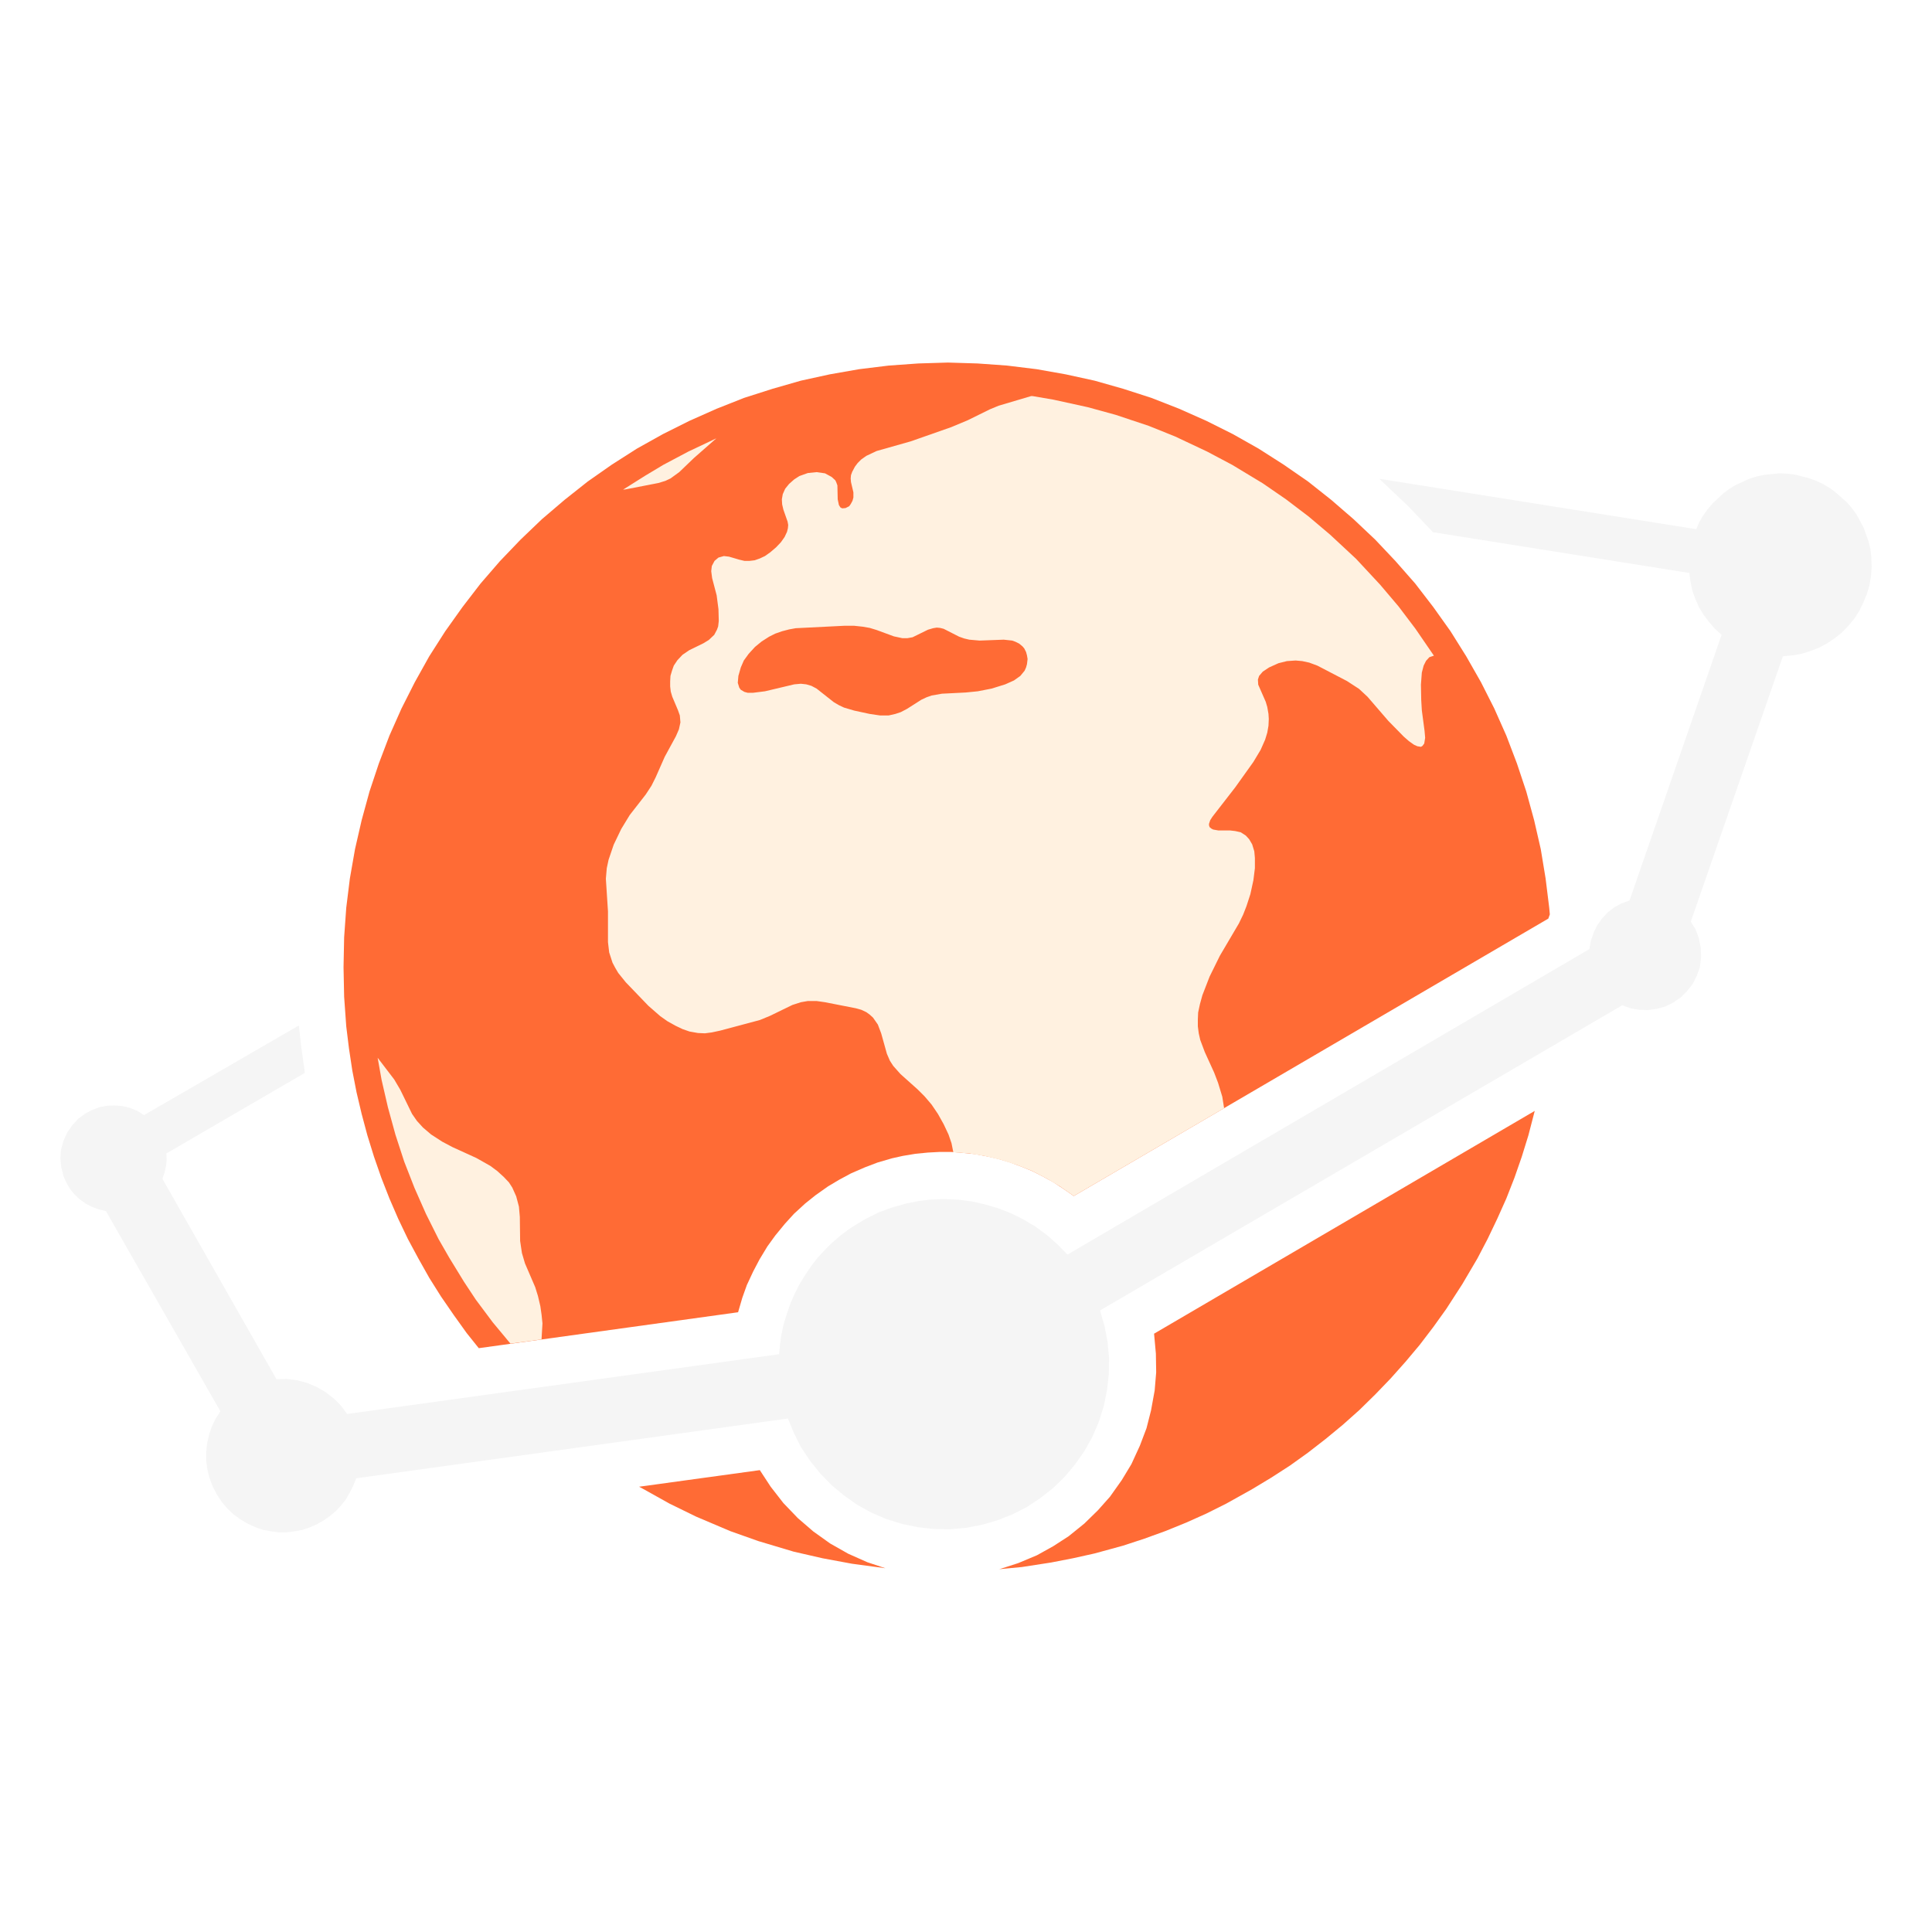
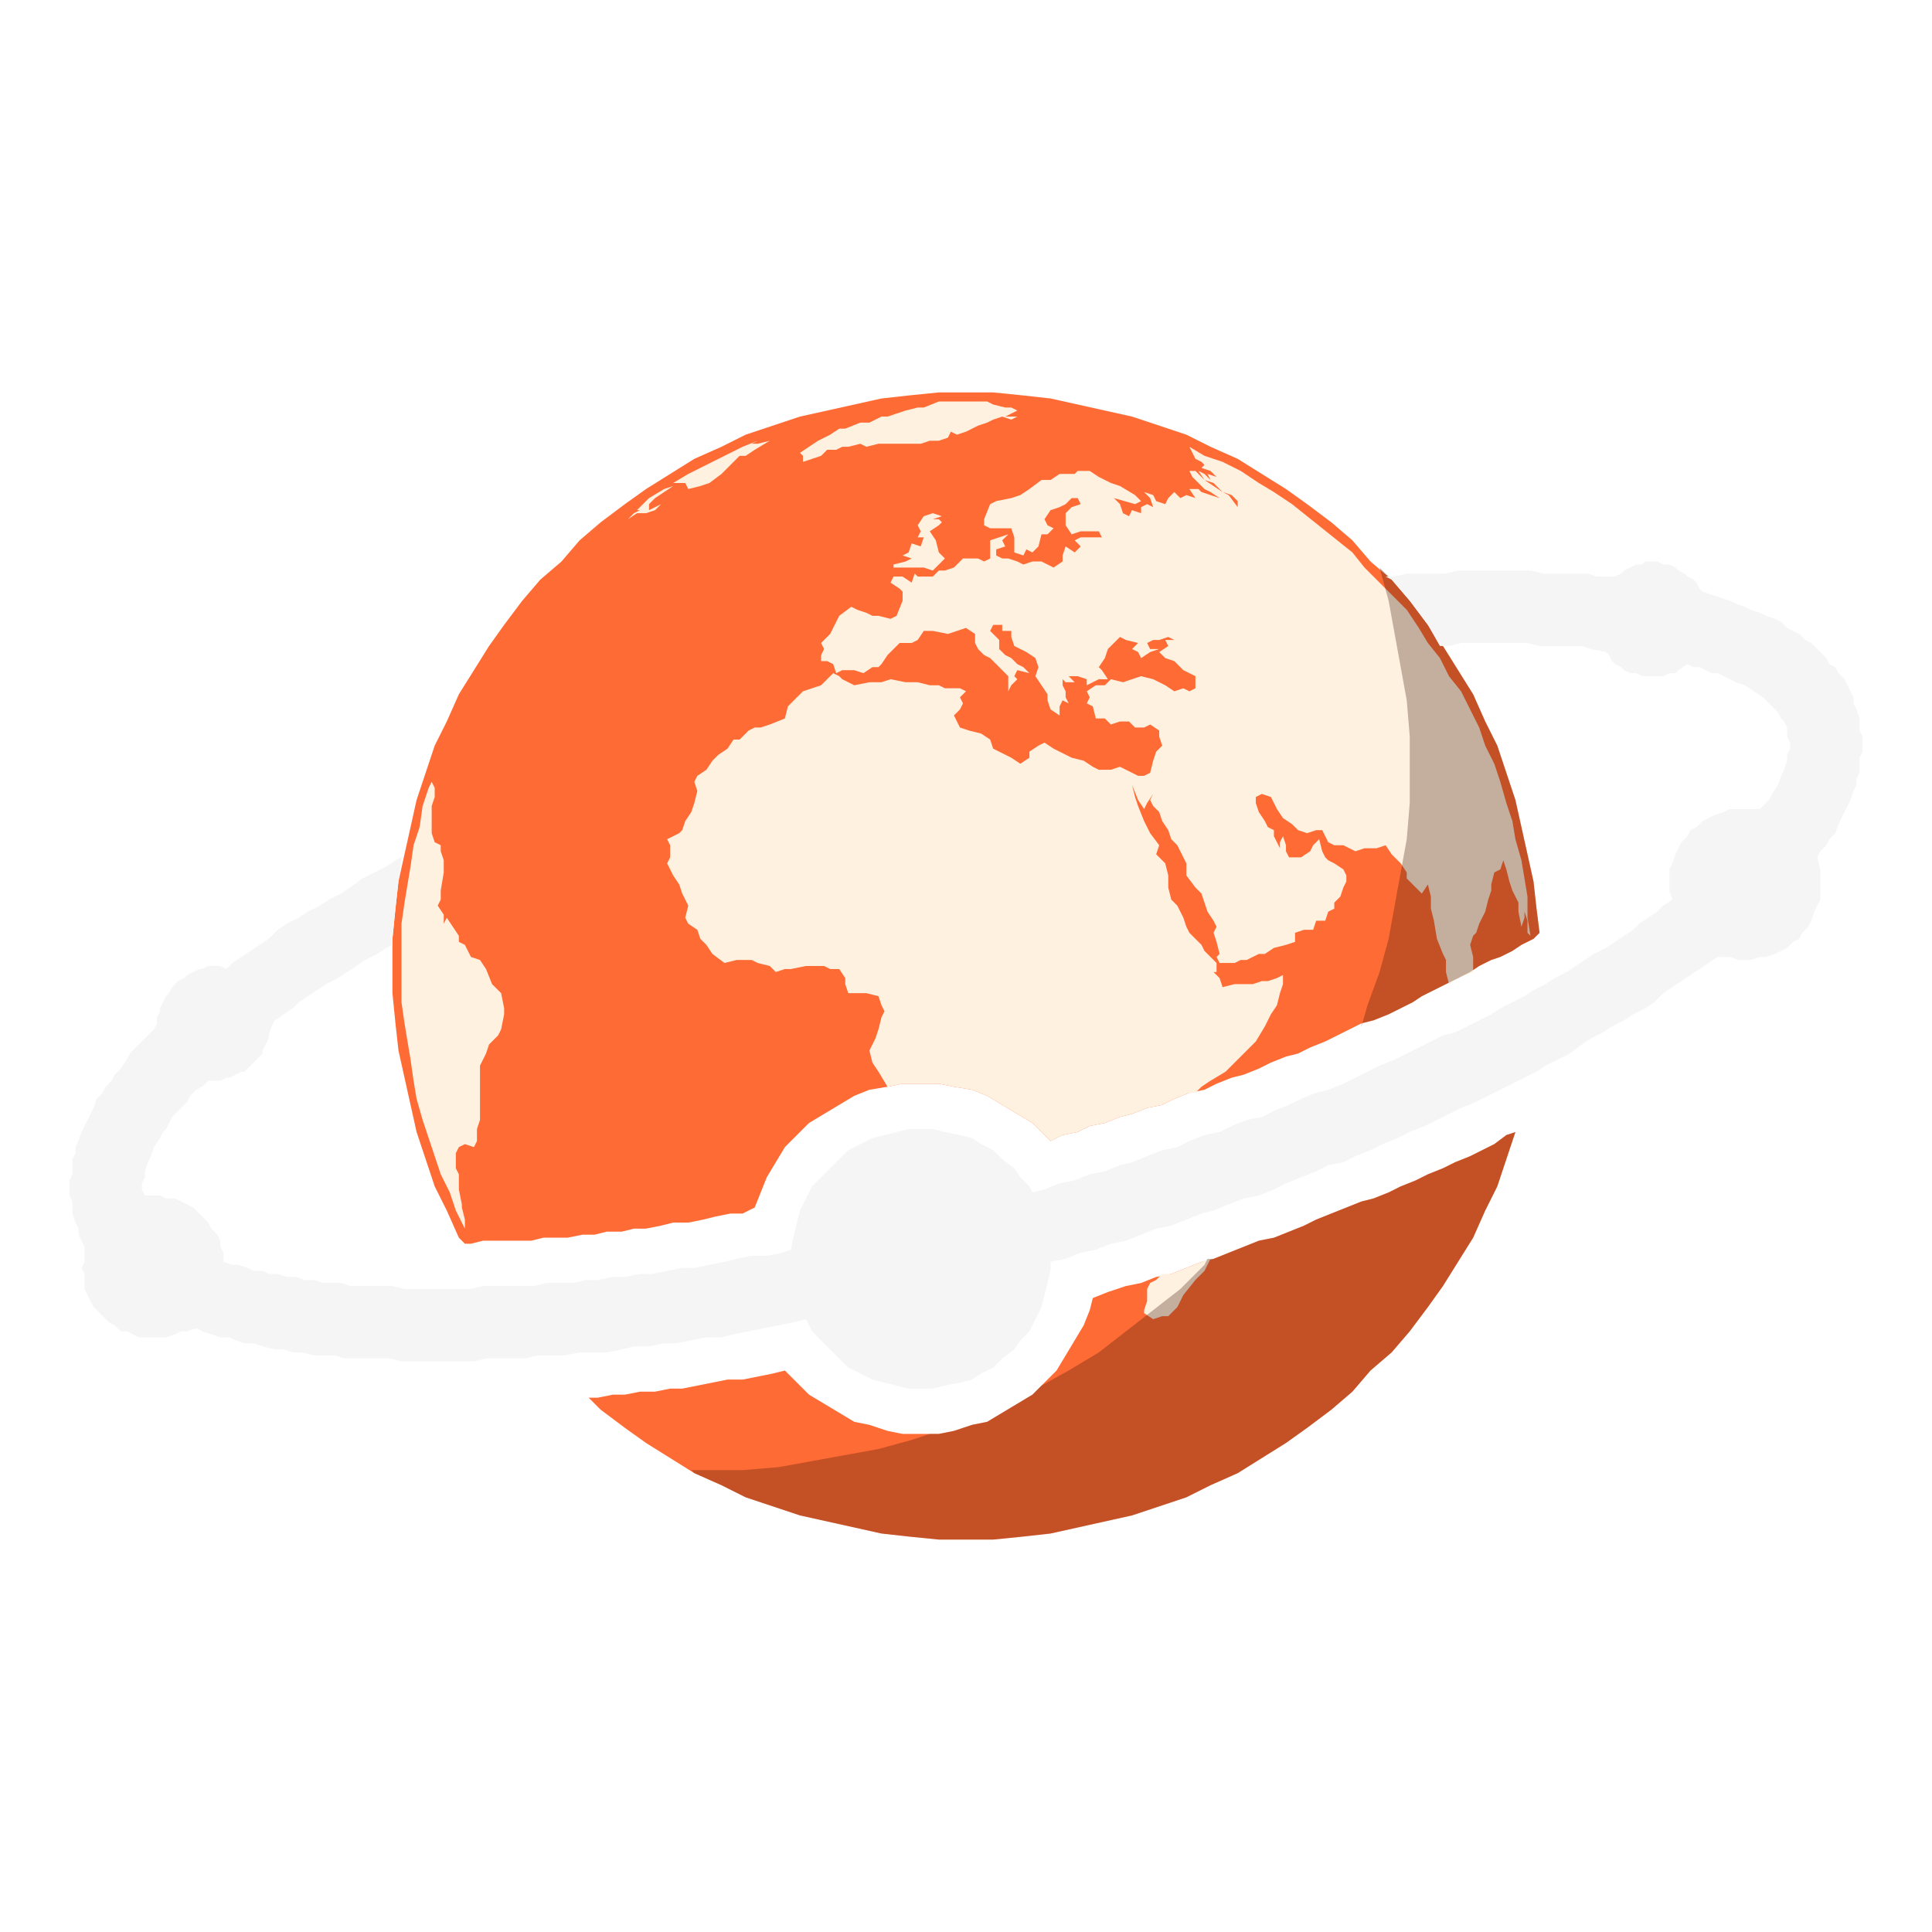
<svg xmlns="http://www.w3.org/2000/svg" viewBox="0 0 64 64" width="120" height="120">
-   <path fill="#ff6b35" fill-rule="evenodd" d="M51.32 30.07L51.20 29.10L51.04 28.13L50.82 27.17L50.56 26.22L50.25 25.29L49.90 24.37L49.50 23.47L49.06 22.60L48.57 21.74L48.05 20.91L47.48 20.11L46.88 19.33L46.23 18.59L45.56 17.88L44.84 17.20L44.10 16.56L43.33 15.95L42.52 15.39L41.69 14.86L40.84 14.38L39.96 13.94L39.06 13.54L38.14 13.18L37.21 12.88L36.26 12.61L35.30 12.40L34.34 12.23L33.36 12.11L32.38 12.04L31.40 12.01L30.42 12.04L29.44 12.11L28.46 12.23L27.49 12.40L26.53 12.61L25.59 12.88L24.65 13.18L23.74 13.54L22.84 13.94L21.96 14.38L21.10 14.86L20.27 15.39L19.47 15.95L18.70 16.56L17.95 17.20L17.24 17.88L16.56 18.59L15.92 19.33L15.32 20.11L14.75 20.91L14.22 21.74L13.74 22.60L13.30 23.47L12.90 24.37L12.55 25.29L12.24 26.22L11.98 27.17L11.76 28.13L11.59 29.10L11.47 30.07L11.40 31.05L11.38 32.04L11.40 33.02L11.47 34.00L11.56 34.73L11.67 35.46L11.81 36.18L11.98 36.90L12.17 37.61L12.39 38.32L12.63 39.01L12.90 39.70L13.19 40.37L13.51 41.04L13.86 41.69L14.22 42.33L14.61 42.95L15.03 43.56L15.46 44.16L15.86 44.66L24.45 43.47L24.59 42.99L24.74 42.57L24.95 42.12L25.16 41.72L25.42 41.29L25.68 40.93L26.00 40.54L26.30 40.21L26.67 39.87L27.02 39.59L27.43 39.30L27.80 39.08L28.19 38.87L28.65 38.67L29.07 38.51L29.55 38.37L29.91 38.29L30.33 38.22L30.74 38.18L31.11 38.16L31.52 38.16L31.88 38.19L32.29 38.23L32.72 38.31L33.07 38.39L33.47 38.51L33.87 38.66L34.21 38.80L34.58 38.99L34.89 39.16L35.24 39.39L35.57 39.62L51.29 30.43L51.34 30.29ZM21.32 49.33L22.18 49.81L23.06 50.24L24.19 50.72L25.12 51.05L26.29 51.40L27.25 51.62L28.22 51.80L29.33 51.95L28.73 51.75L28.10 51.47L27.50 51.13L26.94 50.73L26.43 50.29L25.95 49.79L25.53 49.25L25.17 48.70L21.17 49.25ZM33.12 51.98L33.85 51.91L34.82 51.76L35.54 51.62L36.26 51.46L37.21 51.20L37.91 50.97L38.60 50.72L39.29 50.44L39.96 50.14L40.62 49.81L41.48 49.33L42.11 48.95L42.73 48.55L43.33 48.12L43.91 47.67L44.48 47.20L45.03 46.71L45.56 46.19L46.07 45.66L46.56 45.11L47.03 44.55L47.48 43.96L47.91 43.36L48.44 42.54L48.94 41.69L49.28 41.04L49.60 40.37L49.90 39.70L50.17 39.01L50.41 38.32L50.63 37.61L50.84 36.80L38.23 44.18L38.29 44.84L38.30 45.46L38.25 46.06L38.13 46.72L37.98 47.31L37.76 47.89L37.48 48.50L37.16 49.03L36.77 49.58L36.37 50.03L35.92 50.47L35.40 50.89L34.89 51.22L34.35 51.52L33.73 51.78L33.08 51.99Z" />
-   <path fill="#fff1e0" fill-rule="evenodd" d="M20.73 16.21L21.81 16.00L22.04 15.93L22.21 15.85L22.50 15.64L22.99 15.17L23.73 14.52L22.80 14.96L21.97 15.40L21.37 15.76L20.64 16.22ZM34.16 13.12L33.08 13.44L32.79 13.56L32.06 13.92L31.51 14.15L30.17 14.62L29.04 14.94L28.70 15.10L28.53 15.22L28.41 15.34L28.32 15.46L28.23 15.63L28.19 15.74L28.18 15.85L28.19 15.97L28.27 16.31L28.27 16.48L28.24 16.59L28.18 16.70L28.13 16.77L28.01 16.83L27.90 16.84L27.84 16.81L27.79 16.73L27.75 16.54L27.74 16.08L27.70 15.97L27.67 15.91L27.55 15.80L27.33 15.68L27.05 15.64L26.76 15.67L26.48 15.77L26.31 15.88L26.14 16.03L26.01 16.19L25.93 16.37L25.90 16.54L25.91 16.71L25.95 16.88L26.09 17.28L26.11 17.39L26.10 17.50L26.07 17.62L25.99 17.79L25.87 17.96L25.71 18.13L25.51 18.30L25.34 18.42L25.17 18.50L25.00 18.56L24.83 18.58L24.66 18.58L24.49 18.54L24.15 18.44L23.98 18.42L23.80 18.47L23.67 18.58L23.58 18.75L23.56 18.92L23.59 19.15L23.74 19.72L23.80 20.18L23.81 20.57L23.79 20.75L23.75 20.86L23.66 21.03L23.48 21.20L23.30 21.31L22.83 21.54L22.61 21.69L22.44 21.87L22.32 22.05L22.26 22.22L22.21 22.39L22.20 22.57L22.20 22.74L22.22 22.91L22.27 23.08L22.46 23.53L22.52 23.70L22.54 23.93L22.49 24.16L22.39 24.39L22.02 25.07L21.72 25.75L21.58 26.03L21.39 26.32L20.86 27.00L20.58 27.46L20.33 27.98L20.16 28.48L20.10 28.76L20.07 29.11L20.14 30.19L20.14 31.21L20.18 31.55L20.29 31.89L20.38 32.06L20.48 32.23L20.73 32.54L21.48 33.32L21.87 33.66L22.11 33.83L22.38 33.98L22.61 34.09L22.84 34.17L23.12 34.22L23.35 34.23L23.58 34.20L23.86 34.14L25.17 33.79L25.51 33.65L26.25 33.29L26.53 33.20L26.76 33.16L27.05 33.16L27.33 33.20L28.35 33.40L28.53 33.45L28.70 33.53L28.81 33.61L28.92 33.71L29.08 33.94L29.19 34.23L29.38 34.91L29.48 35.14L29.59 35.31L29.83 35.58L30.40 36.09L30.63 36.32L30.86 36.59L31.07 36.90L31.26 37.24L31.42 37.58L31.52 37.87L31.58 38.17L32.12 38.21L32.65 38.30L33.15 38.42L33.71 38.60L34.19 38.79L34.67 39.04L35.11 39.30L35.57 39.62L40.55 36.71L40.49 36.33L40.35 35.87L40.22 35.53L39.91 34.85L39.76 34.45L39.71 34.23L39.68 34.00L39.68 33.77L39.69 33.54L39.75 33.26L39.83 32.97L40.07 32.35L40.41 31.66L41.04 30.59L41.18 30.30L41.29 30.02L41.42 29.62L41.52 29.16L41.57 28.76L41.57 28.42L41.55 28.20L41.48 27.97L41.38 27.80L41.27 27.68L41.10 27.57L40.92 27.53L40.75 27.51L40.36 27.51L40.19 27.48L40.13 27.45L40.07 27.40L40.05 27.34L40.05 27.29L40.09 27.17L40.16 27.06L40.92 26.08L41.52 25.24L41.76 24.84L41.91 24.50L41.98 24.27L42.02 24.04L42.03 23.82L42.02 23.65L41.98 23.42L41.93 23.25L41.68 22.68L41.67 22.51L41.71 22.39L41.83 22.25L42.04 22.11L42.35 21.97L42.63 21.90L42.92 21.88L43.14 21.90L43.37 21.95L43.64 22.05L44.62 22.56L45.02 22.82L45.30 23.08L45.99 23.88L46.50 24.40L46.67 24.55L46.84 24.67L46.95 24.72L47.07 24.74L47.12 24.71L47.18 24.63L47.21 24.44L47.19 24.21L47.10 23.53L47.08 23.19L47.07 22.68L47.10 22.28L47.16 22.05L47.24 21.89L47.35 21.77L47.50 21.72L46.89 20.83L46.33 20.09L45.72 19.37L44.92 18.51L44.06 17.71L43.35 17.11L42.60 16.54L41.83 16.01L40.82 15.40L39.99 14.96L38.93 14.46L38.06 14.11L36.95 13.74L36.04 13.49L34.90 13.24L34.20 13.12ZM28.30 20.73L28.58 20.76L28.81 20.80L29.04 20.87L29.61 21.08L29.89 21.14L30.06 21.14L30.23 21.11L30.74 20.86L30.91 20.81L31.03 20.79L31.14 20.80L31.26 20.83L31.77 21.09L31.94 21.15L32.11 21.19L32.45 21.22L33.25 21.19L33.53 21.22L33.64 21.26L33.76 21.32L33.87 21.41L33.93 21.48L33.99 21.60L34.02 21.71L34.04 21.83L34.02 22.00L33.99 22.11L33.94 22.22L33.80 22.39L33.59 22.54L33.30 22.67L32.85 22.81L32.39 22.90L31.99 22.94L31.20 22.98L30.86 23.04L30.69 23.10L30.52 23.18L30.05 23.48L29.84 23.59L29.66 23.65L29.44 23.70L29.15 23.70L28.81 23.65L28.30 23.54L27.96 23.44L27.79 23.36L27.62 23.26L27.05 22.81L26.88 22.72L26.71 22.67L26.53 22.65L26.31 22.67L25.34 22.90L24.94 22.95L24.77 22.95L24.66 22.92L24.54 22.85L24.49 22.78L24.44 22.62L24.46 22.39L24.54 22.11L24.64 21.88L24.80 21.66L25.01 21.43L25.23 21.25L25.48 21.09L25.68 20.99L25.91 20.91L26.14 20.85L26.36 20.81L27.96 20.73ZM17.94 44.35L17.97 43.84L17.94 43.55L17.90 43.27L17.82 42.93L17.73 42.64L17.39 41.85L17.29 41.51L17.23 41.11L17.22 40.31L17.19 39.97L17.10 39.63L16.97 39.34L16.86 39.17L16.69 38.99L16.47 38.79L16.24 38.62L15.78 38.36L14.99 38.00L14.65 37.82L14.28 37.58L14.01 37.35L13.81 37.13L13.65 36.90L13.26 36.10L13.06 35.76L12.51 35.04L12.64 35.77L12.85 36.68L13.10 37.59L13.39 38.48L13.73 39.35L14.11 40.21L14.53 41.05L14.88 41.66L15.37 42.46L15.76 43.05L16.32 43.80L16.91 44.51L17.94 44.37Z" />
-   <path fill="#f5f5f5" fill-rule="evenodd" d="M61.99 18.45L61.96 18.19L61.90 17.94L61.74 17.49L61.51 17.06L61.36 16.85L61.19 16.65L60.83 16.33L60.62 16.17L60.40 16.04L60.17 15.93L59.92 15.84L59.45 15.72L59.19 15.69L58.94 15.68L58.45 15.73L58.20 15.78L57.95 15.86L57.51 16.06L57.29 16.19L57.08 16.35L56.73 16.68L56.56 16.88L56.41 17.09L56.28 17.32L56.19 17.53L45.69 15.86L46.65 16.77L47.47 17.63L55.96 18.98L56.00 19.27L56.06 19.56L56.16 19.84L56.28 20.11L56.43 20.36L56.61 20.60L56.81 20.83L57.03 21.03L53.98 29.83L53.71 29.93L53.47 30.06L53.25 30.23L53.07 30.43L52.91 30.65L52.79 30.90L52.70 31.16L52.65 31.44L35.36 41.56L35.04 41.23L34.69 40.92L34.31 40.64L33.91 40.40L33.49 40.19L33.05 40.02L32.60 39.89L32.20 39.80L31.74 39.74L31.27 39.72L30.80 39.74L30.40 39.79L30.01 39.87L29.55 40.00L29.11 40.16L28.69 40.37L28.40 40.54L28.12 40.72L27.85 40.92L27.55 41.18L27.31 41.42L27.08 41.67L26.88 41.93L26.65 42.27L26.48 42.55L26.33 42.85L26.19 43.16L26.06 43.54L25.96 43.86L25.89 44.19L25.84 44.52L25.81 44.86L11.50 46.84L11.29 46.56L11.05 46.32L10.78 46.11L10.48 45.94L10.17 45.81L9.83 45.72L9.49 45.68L9.16 45.69L5.38 39.05L5.45 38.84L5.50 38.63L5.52 38.42L5.51 38.21L10.10 35.54L9.98 34.69L9.90 33.97L4.77 36.94L4.55 36.80L4.31 36.70L4.06 36.64L3.80 36.62L3.54 36.63L3.29 36.68L3.05 36.77L2.82 36.89L2.59 37.06L2.39 37.28L2.22 37.53L2.10 37.80L2.02 38.09L2.00 38.37L2.03 38.67L2.10 38.95L2.19 39.16L2.31 39.37L2.47 39.57L2.64 39.73L2.84 39.87L3.05 39.98L3.27 40.06L3.51 40.12L7.30 46.75L7.14 47.00L7.02 47.25L6.93 47.51L6.86 47.82L6.83 48.10L6.83 48.38L6.87 48.68L6.94 48.96L7.05 49.25L7.18 49.50L7.35 49.76L7.53 49.97L7.73 50.16L7.96 50.33L8.20 50.47L8.48 50.60L8.72 50.68L9.00 50.73L9.24 50.76L9.49 50.76L9.74 50.73L10.02 50.68L10.25 50.60L10.48 50.50L10.70 50.38L10.93 50.22L11.12 50.06L11.29 49.88L11.45 49.68L11.59 49.44L11.70 49.22L11.80 48.97L26.10 46.99L26.30 47.47L26.54 47.95L26.84 48.40L27.17 48.81L27.55 49.20L27.96 49.54L28.40 49.85L28.87 50.11L29.36 50.32L29.88 50.48L30.40 50.59L30.93 50.65L31.47 50.66L32.01 50.61L32.53 50.51L33.05 50.36L33.55 50.16L34.02 49.92L34.47 49.62L34.89 49.29L35.28 48.91L35.62 48.50L35.93 48.06L36.19 47.59L36.40 47.10L36.56 46.59L36.67 46.06L36.73 45.53L36.74 44.99L36.69 44.46L36.59 43.93L36.44 43.41L53.74 33.30L54.01 33.40L54.30 33.45L54.59 33.46L54.88 33.42L55.17 33.34L55.43 33.21L55.68 33.04L55.87 32.85L56.07 32.60L56.21 32.32L56.31 32.04L56.35 31.72L56.34 31.40L56.28 31.09L56.17 30.79L56.01 30.53L59.06 21.74L59.38 21.71L59.67 21.66L59.99 21.56L60.27 21.45L60.53 21.31L60.78 21.14L61.01 20.96L61.24 20.72L61.43 20.49L61.59 20.24L61.72 19.97L61.85 19.66L61.93 19.38L61.98 19.08L62.00 18.79Z" />
+   <path fill="#ff6b35" fill-rule="evenodd" d="M13 32L13 31.1L13.1 30.1L13.2 29.2L13.4 28.3L13.6 27.4L13.8 26.5L14.1 25.6L14.4 24.7L14.8 23.9L15.2 23L15.7 22.2L16.2 21.4L16.7 20.7L17.3 19.9L17.9 19.2L18.6 18.6L19.2 17.9L19.9 17.3L20.7 16.7L21.4 16.2L22.2 15.7L23 15.2L23.9 14.8L24.7 14.4L25.6 14.1L26.5 13.8L27.4 13.6L28.3 13.4L29.2 13.2L30.1 13.1L31.1 13L32 13L32.9 13L33.9 13.1L34.8 13.2L35.7 13.4L36.6 13.6L37.5 13.8L38.4 14.1L39.3 14.4L40.1 14.8L41 15.2L41.8 15.7L42.6 16.2L43.3 16.7L44.1 17.3L44.8 17.9L45.4 18.6L46.1 19.2L46.7 19.9L47.3 20.7L47.8 21.4L48.3 22.2L48.8 23L49.2 23.9L49.6 24.7L49.9 25.6L50.2 26.5L50.4 27.4L50.6 28.3L50.8 29.2L50.9 30.1L51 30.9L50.8 31.1L50.4 31.3L50.1 31.5L49.7 31.7L49.4 31.8L49 32L48.7 32.2L48.3 32.4L47.9 32.6L47.5 32.8L47.1 33L46.8 33.2L46.4 33.4L46 33.6L45.5 33.8L45.1 33.9L44.7 34.1L44.3 34.3L43.9 34.5L43.4 34.7L43 34.9L42.6 35L42.1 35.2L41.7 35.4L41.2 35.6L40.8 35.7L40.3 35.9L39.9 36.1L39.4 36.2L38.9 36.4L38.5 36.6L38 36.7L37.5 36.9L37.1 37L36.6 37.2L36.1 37.3L35.7 37.5L35.2 37.6L34.8 37.8L34.6 37.6L34.2 37.2L33.7 36.9L33.2 36.6L32.7 36.3L32.2 36.1L31.6 36L31.1 35.9L30.5 35.9L29.9 35.9L29.4 36L28.8 36.1L28.3 36.3L27.8 36.6L27.3 36.9L26.8 37.2L26.4 37.6L26 38L25.7 38.5L25.4 39L25.2 39.5L25 40L24.6 40.2L24.2 40.2L23.7 40.3L23.3 40.4L22.8 40.5L22.3 40.5L21.9 40.6L21.4 40.7L21 40.7L20.6 40.8L20.1 40.8L19.7 40.9L19.3 40.9L18.8 41L18.4 41L18 41L17.6 41.1L17.2 41.1L16.8 41.1L16.4 41.1L16 41.1L15.6 41.2L15.4 41.2L15.2 41L14.8 40.1L14.4 39.3L14.1 38.4L13.8 37.5L13.6 36.6L13.4 35.7L13.2 34.8L13.1 33.9L13 32.9L13 32ZM19.5 46.3L19.8 46.3L20.3 46.2L20.7 46.2L21.2 46.1L21.7 46.1L22.2 46L22.6 46L23.1 45.9L23.6 45.8L24.1 45.7L24.6 45.7L25.1 45.6L25.6 45.5L26 45.4L26.4 45.8L26.8 46.2L27.3 46.5L27.8 46.8L28.3 47.1L28.8 47.2L29.4 47.4L29.9 47.5L30.5 47.5L31.1 47.5L31.6 47.4L32.2 47.2L32.7 47.1L33.2 46.8L33.7 46.5L34.2 46.2L34.6 45.8L35 45.4L35.3 44.9L35.6 44.4L35.9 43.9L36.1 43.4L36.2 43L36.7 42.8L37.3 42.6L37.8 42.5L38.3 42.3L38.8 42.2L39.3 42L39.8 41.8L40.2 41.7L40.7 41.5L41.2 41.3L41.7 41.1L42.2 41L42.7 40.8L43.2 40.6L43.6 40.4L44.1 40.2L44.6 40L45.1 39.8L45.5 39.7L46 39.5L46.4 39.3L46.9 39.1L47.3 38.9L47.8 38.7L48.2 38.5L48.7 38.3L49.1 38.1L49.5 37.9L49.9 37.6L50.2 37.5L49.9 38.4L49.6 39.3L49.2 40.1L48.8 41L48.3 41.8L47.8 42.6L47.3 43.3L46.7 44.1L46.1 44.8L45.4 45.4L44.8 46.1L44.1 46.7L43.3 47.3L42.6 47.8L41.8 48.3L41 48.8L40.1 49.2L39.3 49.6L38.4 49.9L37.5 50.2L36.6 50.4L35.7 50.6L34.8 50.8L33.9 50.9L32.9 51L32 51L31.1 51L30.1 50.9L29.2 50.8L28.3 50.6L27.4 50.4L26.5 50.2L25.6 49.9L24.7 49.6L23.9 49.2L23 48.8L22.2 48.3L21.4 47.8L20.7 47.3L19.9 46.7L19.5 46.3Z" />
+   <path fill="#fff1e0" fill-rule="evenodd" d="M13.3 31.9L13.3 31.2L13.3 30.6L13.4 29.9L13.5 29.3L13.6 28.7L13.7 28L13.9 27.4L14 26.7L14.2 26.1L14.3 25.9L14.4 26.1L14.4 26.4L14.3 26.7L14.3 27L14.3 27.2L14.3 27.4L14.3 27.6L14.4 27.9L14.6 28L14.6 28.2L14.7 28.5L14.7 28.9L14.6 29.5L14.6 29.8L14.5 30L14.7 30.3L14.7 30.6L14.8 30.4L15 30.7L15.2 31L15.2 31.2L15.4 31.3L15.6 31.7L15.9 31.8L16.1 32.1L16.3 32.6L16.4 32.7L16.6 32.9L16.7 33.4L16.7 33.6L16.6 34.1L16.5 34.3L16.2 34.6L16.1 34.9L16 35.1L15.9 35.3L15.9 35.9L15.9 36.4L15.9 36.6L15.9 37.1L15.8 37.4L15.8 37.8L15.7 38L15.4 37.9L15.2 38L15.1 38.2L15.1 38.5L15.1 38.7L15.2 38.9L15.2 39.1L15.2 39.4L15.3 39.9L15.3 40L15.4 40.4L15.4 40.7L15.1 40.1L14.9 39.5L14.6 38.9L14.4 38.3L14.2 37.7L14 37.1L13.8 36.4L13.7 35.8L13.6 35.1L13.5 34.5L13.4 33.9L13.3 33.2L13.3 32.6L13.3 31.9ZM20.8 17.2L21 17L21.2 16.9L21.1 16.9L21.5 16.5L22 16.2L22.3 16.1L22 16.3L21.7 16.5L21.5 16.7L21.5 16.9L21.9 16.7L21.7 16.9L21.4 17L21.1 17L20.8 17.2ZM22.1 27.8L22.5 27.6L22.6 27.5L22.7 27.2L22.9 26.9L23 26.6L23.1 26.2L23 25.9L23.1 25.7L23.4 25.5L23.6 25.2L23.8 25L24.1 24.8L24.3 24.5L24.5 24.5L24.8 24.2L25 24.1L25.2 24.1L25.5 24L26 23.8L26.1 23.4L26.3 23.2L26.6 22.9L26.9 22.8L27.2 22.7L27.4 22.5L27.6 22.3L27.8 22.4L27.9 22.5L28.1 22.6L28.3 22.7L28.8 22.6L29 22.6L29.2 22.6L29.5 22.5L30 22.6L30.4 22.6L30.8 22.7L31.1 22.7L31.3 22.8L31.6 22.8L31.8 22.8L32 22.9L31.8 23.1L31.9 23.3L31.8 23.5L31.6 23.7L31.7 23.9L31.8 24.1L32.1 24.2L32.5 24.3L32.8 24.5L32.9 24.8L33.1 24.9L33.5 25.1L33.8 25.3L34.1 25.1L34.1 24.9L34.4 24.7L34.6 24.6L34.9 24.8L35.1 24.9L35.5 25.1L35.9 25.2L36.2 25.4L36.4 25.5L36.8 25.5L37.1 25.4L37.3 25.5L37.7 25.7L37.9 25.7L38.1 25.6L38.2 25.2L38.3 24.9L38.5 24.7L38.4 24.4L38.4 24.2L38.1 24L37.9 24.1L37.6 24.1L37.4 23.9L37.1 23.9L36.8 24L36.6 23.8L36.3 23.8L36.2 23.4L36 23.3L36.1 23.1L36 22.9L36.3 22.7L36.6 22.7L36.8 22.5L37.2 22.6L37.5 22.5L37.8 22.4L38.2 22.5L38.6 22.7L38.9 22.9L39.2 22.8L39.4 22.9L39.6 22.8L39.6 22.4L39.4 22.3L39.2 22.2L38.9 21.9L38.6 21.8L38.4 21.6L38.7 21.4L38.6 21.2L38.9 21.2L38.7 21.1L38.4 21.2L38.2 21.2L38 21.3L38.1 21.5L38.4 21.5L38.1 21.6L37.8 21.8L37.7 21.6L37.5 21.5L37.7 21.3L37.3 21.2L37.1 21.1L36.8 21.4L36.7 21.5L36.6 21.8L36.4 22.1L36.5 22.2L36.7 22.5L36.4 22.5L36 22.7L36 22.5L35.7 22.4L35.4 22.4L35.6 22.6L35.3 22.6L35.2 22.5L35.2 22.7L35.3 22.9L35.3 23.1L35.4 23.3L35.2 23.2L35.1 23.4L35.1 23.7L34.8 23.5L34.7 23.2L34.7 23L34.5 22.7L34.3 22.4L34.4 22.1L34.3 21.8L34 21.6L33.6 21.4L33.5 21.1L33.5 20.9L33.2 20.9L33.2 20.7L32.9 20.7L32.8 20.9L33.1 21.2L33.1 21.5L33.3 21.7L33.5 21.8L33.7 22L33.9 22.1L34.1 22.3L33.7 22.2L33.6 22.4L33.7 22.5L33.5 22.7L33.4 22.9L33.4 22.7L33.4 22.4L33.2 22.2L33 22L32.8 21.8L32.6 21.7L32.4 21.5L32.3 21.3L32.3 21L32 20.8L31.7 20.9L31.4 21L30.9 20.9L30.6 20.9L30.4 21.2L30.2 21.3L29.8 21.3L29.6 21.5L29.4 21.7L29.2 22L29.1 22.1L28.9 22.1L28.6 22.3L28.3 22.2L28.1 22.2L27.9 22.2L27.7 22.3L27.6 22L27.4 21.9L27.2 21.9L27.2 21.7L27.3 21.5L27.2 21.3L27.3 21.2L27.5 21L27.6 20.8L27.7 20.6L27.8 20.4L28.2 20.1L28.4 20.2L28.7 20.3L28.9 20.4L29.1 20.4L29.5 20.5L29.7 20.4L29.9 19.9L29.9 19.6L29.8 19.5L29.5 19.3L29.6 19.1L29.9 19.1L30.2 19.3L30.3 19L30.4 19.1L30.9 19.1L31.1 18.9L31.3 18.9L31.6 18.8L31.9 18.5L32.2 18.5L32.4 18.5L32.6 18.6L32.8 18.5L32.8 18.3L32.8 17.9L33.1 17.8L33.4 17.7L33.2 17.9L33.3 18.1L33 18.2L33 18.4L33.2 18.5L33.4 18.5L33.7 18.6L33.9 18.7L34.2 18.6L34.5 18.6L34.7 18.7L34.9 18.8L35.2 18.6L35.2 18.4L35.3 18.1L35.6 18.3L35.8 18.1L35.6 17.9L35.8 17.8L36 17.8L36.2 17.8L36.5 17.8L36.4 17.6L36.1 17.6L35.8 17.6L35.5 17.7L35.3 17.4L35.3 17.2L35.3 17L35.5 16.8L35.8 16.7L35.7 16.5L35.5 16.5L35.3 16.7L35.1 16.8L34.8 16.9L34.6 17.2L34.7 17.4L34.9 17.5L34.7 17.7L34.5 17.7L34.4 18.1L34.2 18.3L34 18.2L33.9 18.4L33.6 18.3L33.6 18.1L33.6 17.8L33.5 17.5L33 17.5L32.8 17.5L32.6 17.4L32.6 17.2L32.8 16.7L33 16.6L33.5 16.5L33.8 16.4L34.1 16.2L34.5 15.9L34.8 15.9L35.1 15.7L35.4 15.7L35.6 15.7L35.7 15.6L35.9 15.6L36.1 15.6L36.4 15.8L36.8 16L37.1 16.1L37.6 16.4L37.8 16.6L37.6 16.7L36.9 16.5L37.1 16.7L37.2 17L37.4 17.1L37.5 16.9L37.8 17L37.8 16.8L38 16.7L38.2 16.8L38.1 16.5L37.9 16.3L38.2 16.4L38.3 16.6L38.6 16.7L38.7 16.5L38.9 16.3L39.1 16.5L39.3 16.4L39.6 16.5L39.4 16.2L39.7 16.2L39.8 16.3L40.4 16.5L40.1 16.3L39.9 16.2L39.7 16L39.5 15.8L39.4 15.6L39.6 15.6L39.9 15.9L40.2 16.1L40.5 16.3L40.7 16.4L41 16.8L41 16.6L40.8 16.4L40.5 16.3L40.2 16L39.9 15.9L39.7 15.6L39.9 15.7L40.1 15.9L40 15.7L40.3 15.8L40.1 15.6L39.8 15.5L39.9 15.4L39.8 15.3L39.6 15.2L39.5 15L39.4 14.8L39.9 15.1L40.5 15.3L41.1 15.6L41.7 16L42.2 16.3L42.8 16.7L43.3 17.1L43.8 17.5L44.3 17.9L44.8 18.3L45.2 18.8L45.7 19.3L46.1 19.7L46.6 20.2L47 20.8L47.3 21.3L47.7 21.8L48 22.4L48.4 22.9L48.7 23.5L49 24.1L49.2 24.7L49.5 25.3L49.7 25.9L49.9 26.6L50.1 27.2L50.2 27.8L50.4 28.5L50.5 29.1L50.6 29.7L50.6 30.4L50.7 31L50.6 30.9L50.6 30.5L50.5 30.2L50.5 30.4L50.4 30.7L50.3 30.2L50.3 29.9L50.1 29.5L50 29.2L49.9 28.8L49.8 28.5L49.7 28.8L49.5 28.9L49.4 29.3L49.4 29.5L49.3 29.8L49.2 30.2L49.1 30.4L49 30.6L48.9 30.9L48.8 31L48.7 31.3L48.8 31.7L48.8 32L48.8 32.2L48.3 32.4L48 32.6L47.9 32.2L47.9 31.8L47.8 31.6L47.6 31.1L47.5 30.5L47.4 30.1L47.4 29.7L47.3 29.3L47.1 29.6L46.6 29.1L46.6 28.9L46.4 28.6L46.1 28.3L45.9 28L45.6 28.1L45.2 28.1L44.9 28.2L44.5 28L44.2 28L44 27.9L43.8 27.5L43.6 27.5L43.3 27.6L43 27.5L42.8 27.3L42.5 27.1L42.3 26.8L42.1 26.4L41.8 26.3L41.6 26.4L41.6 26.6L41.7 26.9L41.9 27.2L42 27.4L42.2 27.5L42.2 27.7L42.3 27.9L42.4 28.1L42.4 27.9L42.5 27.7L42.6 28L42.6 28.2L42.7 28.4L42.9 28.4L43.1 28.4L43.4 28.2L43.5 28L43.7 27.8L43.8 28.2L43.9 28.4L44 28.5L44.2 28.6L44.5 28.8L44.6 29L44.6 29.2L44.5 29.4L44.4 29.7L44.2 29.9L44.2 30.1L44 30.2L43.9 30.5L43.6 30.5L43.5 30.8L43.2 30.8L42.9 30.9L42.9 31.2L42.6 31.3L42.2 31.4L41.9 31.6L41.7 31.6L41.5 31.7L41.3 31.8L41.1 31.8L40.9 31.9L40.7 31.9L40.4 31.9L40.3 31.7L40.4 31.6L40.3 31.2L40.2 30.9L40.3 30.7L40.2 30.5L40 30.2L39.9 29.9L39.8 29.6L39.6 29.4L39.3 29L39.3 28.7L39.3 28.6L39.1 28.2L39 28L38.8 27.8L38.7 27.5L38.5 27.2L38.4 26.9L38.2 26.7L38.1 26.5L38.2 26.3L38 26.6L37.9 26.8L37.7 26.5L37.5 26L37.6 26.4L37.7 26.7L37.9 27.2L38 27.4L38.1 27.6L38.4 28L38.3 28.3L38.6 28.6L38.7 29L38.7 29.4L38.8 29.8L39 30L39.2 30.4L39.3 30.7L39.4 30.9L39.8 31.3L39.9 31.5L40.1 31.7L40.3 31.9L40.3 32.2L40.2 32.2L40.4 32.4L40.5 32.7L40.9 32.6L41.3 32.6L41.5 32.6L41.8 32.5L42 32.5L42.3 32.4L42.5 32.3L42.5 32.6L42.4 32.9L42.3 33.3L42.1 33.6L41.9 34L41.6 34.5L41.3 34.8L40.9 35.2L40.6 35.5L40.1 35.8L39.8 36L39.6 36.2L39.4 36.2L38.9 36.4L38.5 36.6L38 36.7L37.5 36.9L37.1 37L36.6 37.2L36.1 37.3L35.7 37.5L35.2 37.6L34.8 37.8L34.6 37.6L34.2 37.2L33.7 36.9L33.2 36.6L32.7 36.3L32.2 36.1L31.6 36L31.1 35.9L30.5 35.9L29.9 35.9L29.4 36L29.1 35.5L28.9 35.2L28.8 34.8L28.9 34.6L29 34.4L29.1 34.1L29.2 33.7L29.3 33.5L29.2 33.3L29.1 33L28.7 32.9L28.4 32.9L28.1 32.9L28 32.6L28 32.4L27.8 32.1L27.5 32.1L27.3 32L27 32L26.7 32L26.2 32.1L26 32.1L25.7 32.2L25.5 32L25.1 31.9L24.9 31.8L24.6 31.8L24.4 31.8L24 31.9L23.6 31.6L23.4 31.3L23.2 31.1L23.1 30.8L22.8 30.6L22.7 30.4L22.8 30L22.7 29.8L22.6 29.6L22.5 29.3L22.3 29L22.2 28.8L22.1 28.6L22.2 28.4L22.2 28ZM22.3 16L22.8 15.7L23.4 15.4L24 15.1L24.6 14.8L25.1 14.6L24.9 14.7L25.1 14.7L25.5 14.6L25 14.9L24.7 15.1L24.5 15.1L24.2 15.4L24.1 15.5L23.9 15.7L23.5 16L23.2 16.1L22.8 16.2L22.7 16L22.4 16ZM26.5 15L26.8 14.8L27.1 14.6L27.3 14.5L27.5 14.4L27.8 14.2L28 14.2L28.5 14L28.8 14L29 14L28.8 14L29 13.9L29.2 13.8L29.4 13.8L29.7 13.7L30 13.6L30.4 13.5L30.6 13.5L31.1 13.3L31.7 13.3L31.9 13.3L32.2 13.3L32.4 13.3L32.7 13.3L32.9 13.4L33.3 13.5L33.5 13.5L33.7 13.6L33.5 13.7L33.3 13.6L33.5 13.7L33.3 13.8L33.7 13.8L33.5 13.9L33.2 13.8L32.9 13.9L32.7 14L32.4 14.1L32.2 14.2L32 14.3L31.7 14.4L31.5 14.3L31.4 14.5L31.1 14.6L30.9 14.6L30.6 14.6L30.8 14.6L30.5 14.7L30.1 14.7L29.7 14.7L29.5 14.7L29.1 14.7L28.7 14.8L28.5 14.7L28.1 14.8L27.9 14.8L27.7 14.9L27.4 14.9L27.2 15.1L26.9 15.2L26.6 15.3L26.6 15.1ZM29.6 18.7L30 18.6L30.2 18.5L29.9 18.4L30.1 18.3L30.2 18L30.5 18.1L30.6 17.8L30.4 17.8L30.5 17.6L30.4 17.4L30.6 17.1L30.9 17L31.2 17.1L30.9 17.2L31.1 17.2L31.2 17.3L31.1 17.4L30.8 17.6L31 17.9L31.1 18.3L31.3 18.5L31.1 18.7L30.9 18.9L30.6 18.8L30.2 18.8L30 18.8L29.6 18.8ZM37.9 43.4L38 43.1L38 42.9L38 42.7L38.1 42.5L38.3 42.4L38.5 42.2L38.8 42.2L39.3 42L39.8 41.8L40.1 41.7L39.9 42.1L39.6 42.4L39.2 42.9L39 43.3L38.7 43.6L38.5 43.6L38.2 43.7L37.9 43.5Z" />
+   <path fill="#3b1206" fill-opacity=".3" fill-rule="evenodd" d="M22.9 48.7L23.5 48.7L24.6 48.7L25.8 48.6L26.9 48.4L28 48.2L29.1 48L30.2 47.7L30.8 47.5L31.1 47.5L31.6 47.4L32.2 47.2L32.7 47.1L33.2 46.8L33.7 46.5L34.2 46.2L34.5 45.9L35.4 45.4L36.4 44.8L37.3 44.1L38.2 43.4L39.1 42.7L39.9 41.9L40 41.7L40.2 41.7L40.7 41.5L41.2 41.3L41.7 41.1L42.2 41L42.7 40.8L43.2 40.6L43.6 40.4L44.1 40.2L44.6 40L45.1 39.8L45.5 39.7L46 39.5L46.4 39.3L46.9 39.1L47.3 38.9L47.8 38.7L48.2 38.5L48.7 38.3L49.1 38.1L49.5 37.9L49.9 37.6L50.2 37.5L49.9 38.4L49.6 39.3L49.2 40.1L48.8 41L48.3 41.8L47.8 42.6L47.3 43.3L46.7 44.1L46.1 44.8L45.4 45.4L44.8 46.1L44.1 46.7L43.3 47.3L42.6 47.8L41.8 48.3L41 48.8L40.1 49.2L39.3 49.6L38.4 49.9L37.5 50.2L36.6 50.4L35.7 50.6L34.8 50.8L33.9 50.9L32.9 51L32 51L31.1 51L30.1 50.9L29.2 50.8L28.3 50.6L27.4 50.4L26.5 50.2L25.6 49.9L24.7 49.6L23.9 49.2L23 48.8L22.9 48.7ZM45.1 34L45.3 33.3L45.7 32.2L46 31.1L46.2 30L46.4 28.9L46.6 27.8L46.7 26.6L46.7 25.5L46.7 24.4L46.6 23.2L46.4 22.1L46.2 21L46 19.9L45.7 18.8L46.1 19.2L46.7 19.9L47.3 20.7L47.8 21.4L48.3 22.2L48.8 23L49.2 23.9L49.6 24.7L49.9 25.6L50.2 26.5L50.4 27.4L50.6 28.3L50.8 29.2L50.9 30.1L51 30.9L50.8 31.1L50.4 31.3L50.1 31.5L49.7 31.7L49.4 31.8L49 32L48.7 32.2L48.3 32.4L47.9 32.6L47.5 32.8L47.1 33L46.8 33.2L46.4 33.4L46 33.6L45.5 33.8L45.1 33.9Z" />
+   <path fill="#f5f5f5" fill-rule="evenodd" d="M2.3 39.3L2.3 39.1L2.4 38.9L2.4 38.7L2.4 38.4L2.5 38.2L2.5 38L2.6 37.8L2.7 37.5L2.8 37.3L2.9 37.1L3 36.9L3.1 36.7L3.2 36.4L3.4 36.2L3.5 36L3.7 35.8L3.8 35.6L4 35.4L4.2 35.1L4.3 34.9L4.5 34.7L4.7 34.5L4.9 34.3L5.1 34.1L5.2 33.9L5.2 33.7L5.3 33.5L5.3 33.4L5.4 33.2L5.5 33L5.6 32.9L5.7 32.7L5.8 32.6L5.9 32.5L6.1 32.4L6.2 32.3L6.4 32.2L6.6 32.1L6.7 32.1L6.9 32L7.1 32L7.3 32L7.5 32.1L7.7 31.9L8 31.7L8.3 31.5L8.6 31.3L8.9 31.1L9.2 30.8L9.5 30.6L9.9 30.4L10.2 30.2L10.6 30L10.9 29.8L11.3 29.6L11.6 29.4L12 29.1L12.4 28.9L12.8 28.7L13.1 28.5L13.3 28.4L13.2 29.2L13.1 30.1L13 31.1L13 31.3L12.8 31.4L12.5 31.6L12.1 31.8L11.8 32L11.5 32.2L11.2 32.4L10.8 32.6L10.5 32.8L10.2 33L9.9 33.2L9.7 33.4L9.4 33.6L9.1 33.8L9 34L8.9 34.3L8.9 34.4L8.8 34.6L8.7 34.8L8.7 34.9L8.5 35.1L8.4 35.2L8.3 35.3L8.1 35.5L8 35.5L7.8 35.6L7.6 35.7L7.5 35.7L7.3 35.8L7.1 35.8L6.9 35.8L6.7 36L6.5 36.1L6.3 36.3L6.2 36.5L6 36.7L5.9 36.8L5.7 37L5.6 37.2L5.5 37.4L5.4 37.5L5.3 37.7L5.1 38L5 38.3L4.9 38.5L4.8 38.8L4.8 39L4.7 39.2L4.7 39.4L4.8 39.6L5.1 39.6L5.3 39.6L5.5 39.7L5.8 39.7L6 39.8L6.2 39.9L6.4 40L6.6 40.2L6.7 40.3L6.9 40.5L7 40.7L7.2 40.9L7.3 41.1L7.3 41.3L7.4 41.5L7.4 41.8L7.7 41.9L7.9 41.9L8.2 42L8.4 42.1L8.7 42.1L8.9 42.2L9.2 42.2L9.5 42.3L9.8 42.3L10.1 42.4L10.4 42.4L10.7 42.5L11 42.5L11.3 42.5L11.6 42.6L12 42.6L12.3 42.6L12.6 42.6L13 42.6L13.4 42.7L13.7 42.7L14.1 42.7L14.5 42.7L14.9 42.7L15.2 42.7L15.6 42.7L16 42.6L16.4 42.6L16.9 42.6L17.3 42.6L17.7 42.6L18.1 42.5L18.5 42.5L19 42.5L19.4 42.4L19.8 42.4L20.3 42.3L20.7 42.3L21.2 42.2L21.6 42.2L22.1 42.1L22.6 42L23 42L23.5 41.9L24 41.8L24.4 41.7L24.9 41.6L25.4 41.6L25.9 41.5L26.2 41.4L26.3 40.9L26.4 40.5L26.5 40.1L26.7 39.7L26.9 39.3L27.2 39L27.5 38.7L27.8 38.4L28.1 38.1L28.5 37.9L28.9 37.7L29.3 37.6L29.7 37.5L30.1 37.4L30.5 37.4L30.9 37.4L31.3 37.5L31.8 37.6L32.2 37.7L32.5 37.9L32.9 38.1L33.2 38.4L33.6 38.7L33.8 39L34.1 39.3L34.2 39.5L34.6 39.4L35.1 39.2L35.6 39.1L36.1 38.9L36.6 38.8L37.1 38.6L37.5 38.5L38 38.3L38.5 38.1L39 38L39.4 37.8L39.9 37.6L40.4 37.5L40.8 37.3L41.3 37.1L41.8 37L42.2 36.8L42.7 36.6L43.1 36.4L43.6 36.2L44 36.1L44.5 35.9L44.9 35.7L45.3 35.5L45.7 35.3L46.2 35.1L46.6 34.9L47 34.7L47.4 34.5L47.8 34.3L48.2 34.2L48.6 34L49 33.8L49.4 33.6L49.7 33.4L50.1 33.2L50.5 33L50.8 32.8L51.2 32.6L51.5 32.4L51.9 32.2L52.2 32L52.5 31.8L52.8 31.6L53.2 31.4L53.5 31.2L53.8 31L54.1 30.8L54.3 30.6L54.6 30.4L54.9 30.2L55.1 30L55.4 29.8L55.3 29.5L55.3 29.3L55.3 29L55.3 28.8L55.4 28.6L55.5 28.3L55.6 28.1L55.7 27.9L55.9 27.7L56 27.5L56.2 27.4L56.4 27.2L56.6 27.1L56.8 27L57.1 26.9L57.3 26.8L57.6 26.8L57.8 26.8L58 26.8L58.3 26.8L58.5 26.6L58.6 26.5L58.7 26.3L58.9 26L59 25.7L59.1 25.5L59.2 25.2L59.2 25L59.3 24.8L59.3 24.6L59.2 24.4L59.2 24.1L59.1 23.9L59 23.8L58.9 23.6L58.7 23.4L58.6 23.3L58.4 23.1L58.1 22.9L57.8 22.7L57.5 22.6L57.3 22.5L57.1 22.4L56.9 22.3L56.7 22.3L56.5 22.2L56.3 22.1L56.1 22.1L55.9 22L55.6 22.2L55.5 22.3L55.3 22.3L55.1 22.4L54.9 22.4L54.7 22.4L54.5 22.4L54.4 22.4L54.2 22.3L54 22.3L53.8 22.2L53.7 22.1L53.5 22L53.4 21.9L53.3 21.7L53.2 21.6L52.7 21.5L52.4 21.4L52 21.4L51.7 21.4L51.4 21.4L51 21.4L50.6 21.3L50.3 21.3L49.9 21.3L49.5 21.3L49.1 21.3L48.8 21.3L48.4 21.3L48 21.4L47.7 21.4L47.3 20.7L46.7 19.9L46.1 19.2L45.9 19.1L46.2 19.1L46.6 19L47 19L47.4 19L47.9 19L48.3 18.9L48.7 18.9L49.1 18.9L49.5 18.9L49.9 18.9L50.3 18.9L50.7 18.9L51.1 19L51.5 19L51.8 19L52.2 19L52.6 19L52.9 19.1L53.3 19.1L53.5 19.1L53.7 19L53.8 18.9L54 18.8L54.2 18.7L54.4 18.7L54.5 18.6L54.7 18.6L54.9 18.6L55.1 18.7L55.3 18.7L55.5 18.8L55.6 18.9L55.8 19L55.9 19.1L56.1 19.2L56.2 19.3L56.3 19.5L56.4 19.6L56.7 19.7L57 19.8L57.3 19.9L57.5 20L57.8 20.1L58 20.2L58.3 20.3L58.5 20.4L58.8 20.5L59 20.6L59.2 20.8L59.4 20.9L59.6 21L59.8 21.2L60 21.3L60.2 21.5L60.3 21.6L60.5 21.8L60.6 22L60.8 22.1L60.9 22.3L61.1 22.5L61.2 22.7L61.3 22.9L61.4 23.1L61.4 23.3L61.5 23.5L61.6 23.8L61.6 24L61.6 24.2L61.7 24.4L61.7 24.7L61.7 24.9L61.6 25.1L61.6 25.3L61.6 25.6L61.5 25.8L61.5 26L61.4 26.2L61.3 26.5L61.2 26.7L61.1 26.9L61 27.1L60.9 27.3L60.8 27.6L60.6 27.8L60.5 28L60.3 28.2L60.2 28.4L60.3 28.8L60.3 29L60.3 29.3L60.3 29.5L60.3 29.8L60.2 30L60.1 30.2L60 30.5L59.9 30.7L59.7 30.9L59.6 31.1L59.4 31.2L59.2 31.4L59 31.5L58.8 31.6L58.5 31.7L58.3 31.7L58 31.8L57.8 31.8L57.6 31.8L57.3 31.7L57.1 31.7L56.9 31.7L56.6 31.9L56.3 32.1L56 32.3L55.7 32.5L55.4 32.7L55.1 32.9L54.8 33.2L54.5 33.4L54.1 33.6L53.8 33.8L53.4 34L53.1 34.2L52.7 34.4L52.4 34.6L52 34.9L51.6 35.1L51.2 35.3L50.9 35.5L50.5 35.7L50.1 35.9L49.7 36.1L49.3 36.3L48.9 36.5L48.4 36.7L48 36.9L47.6 37.1L47.2 37.3L46.7 37.5L46.3 37.7L45.8 37.9L45.4 38.1L44.9 38.3L44.5 38.5L44 38.6L43.6 38.8L43.1 39L42.6 39.2L42.2 39.4L41.7 39.6L41.2 39.7L40.7 39.9L40.2 40.1L39.8 40.2L39.3 40.4L38.8 40.6L38.3 40.7L37.8 40.9L37.3 41.1L36.8 41.2L36.3 41.4L35.8 41.5L35.3 41.7L34.8 41.8L34.8 42.1L34.7 42.5L34.6 42.9L34.5 43.3L34.3 43.7L34.1 44.1L33.8 44.4L33.6 44.7L33.2 45L32.9 45.3L32.5 45.5L32.2 45.7L31.8 45.8L31.3 45.9L30.9 46L30.5 46L30.1 46L29.7 45.9L29.3 45.8L28.9 45.7L28.5 45.5L28.1 45.3L27.8 45L27.5 44.7L27.2 44.4L26.9 44.1L26.7 43.7L26.3 43.8L25.8 43.9L25.3 44L24.8 44.1L24.3 44.2L23.9 44.3L23.4 44.3L22.9 44.4L22.4 44.5L22 44.5L21.5 44.6L21 44.6L20.6 44.7L20.1 44.8L19.6 44.8L19.2 44.8L18.7 44.9L18.3 44.9L17.8 44.9L17.4 45L17 45L16.6 45L16.1 45L15.7 45.1L15.3 45.1L14.9 45.1L14.5 45.1L14.1 45.1L13.7 45.1L13.3 45.1L12.9 45L12.5 45L12.2 45L11.8 45L11.4 45L11.1 44.9L10.7 44.9L10.4 44.9L10 44.8L9.7 44.8L9.4 44.7L9.1 44.7L8.7 44.6L8.4 44.5L8.1 44.5L7.8 44.4L7.6 44.3L7.3 44.3L7 44.2L6.7 44.1L6.5 44L6.2 44.1L6 44.1L5.8 44.2L5.5 44.3L5.3 44.3L5.1 44.3L4.9 44.3L4.6 44.3L4.4 44.2L4.2 44.1L4 44.1L3.8 43.9L3.6 43.8L3.4 43.6L3.3 43.5L3.1 43.3L3 43.1L2.9 42.9L2.8 42.7L2.8 42.4L2.8 42.2L2.7 42L2.8 41.8L2.8 41.5L2.8 41.3L2.7 41.1L2.6 40.9L2.6 40.7L2.5 40.5L2.4 40.2L2.4 40L2.4 39.8L2.3 39.6L2.3 39.3Z" />
</svg>
